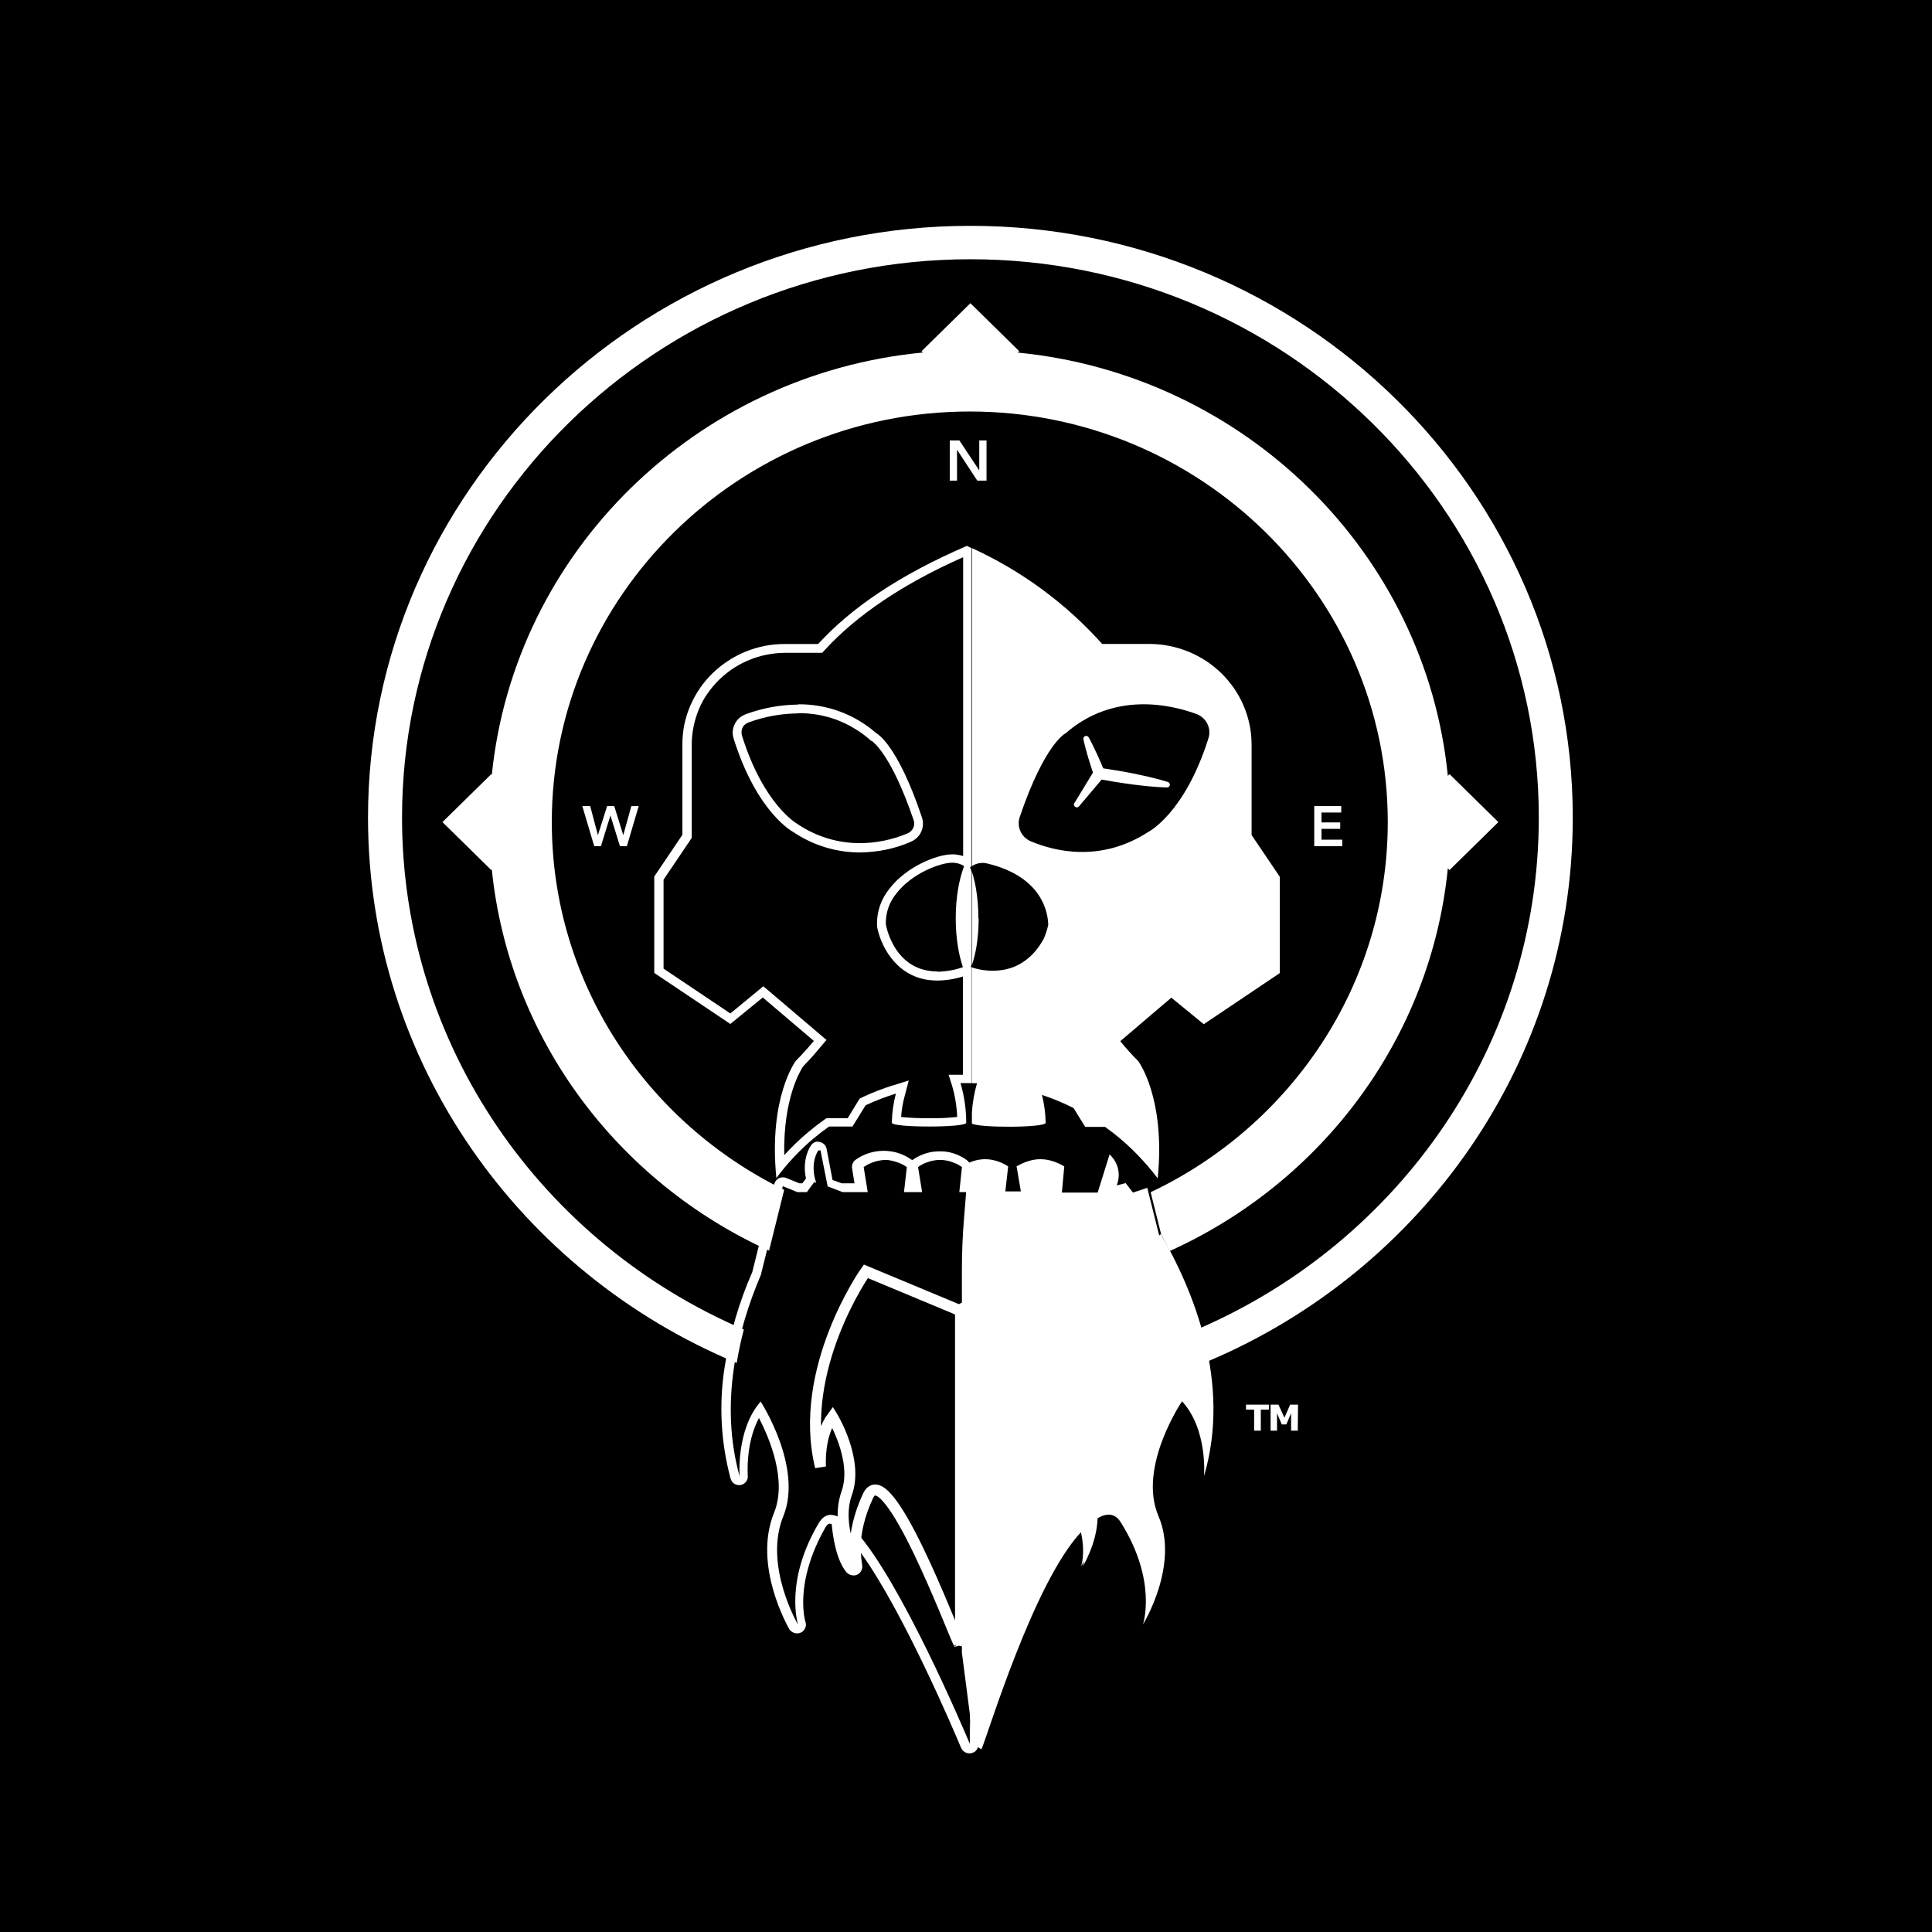
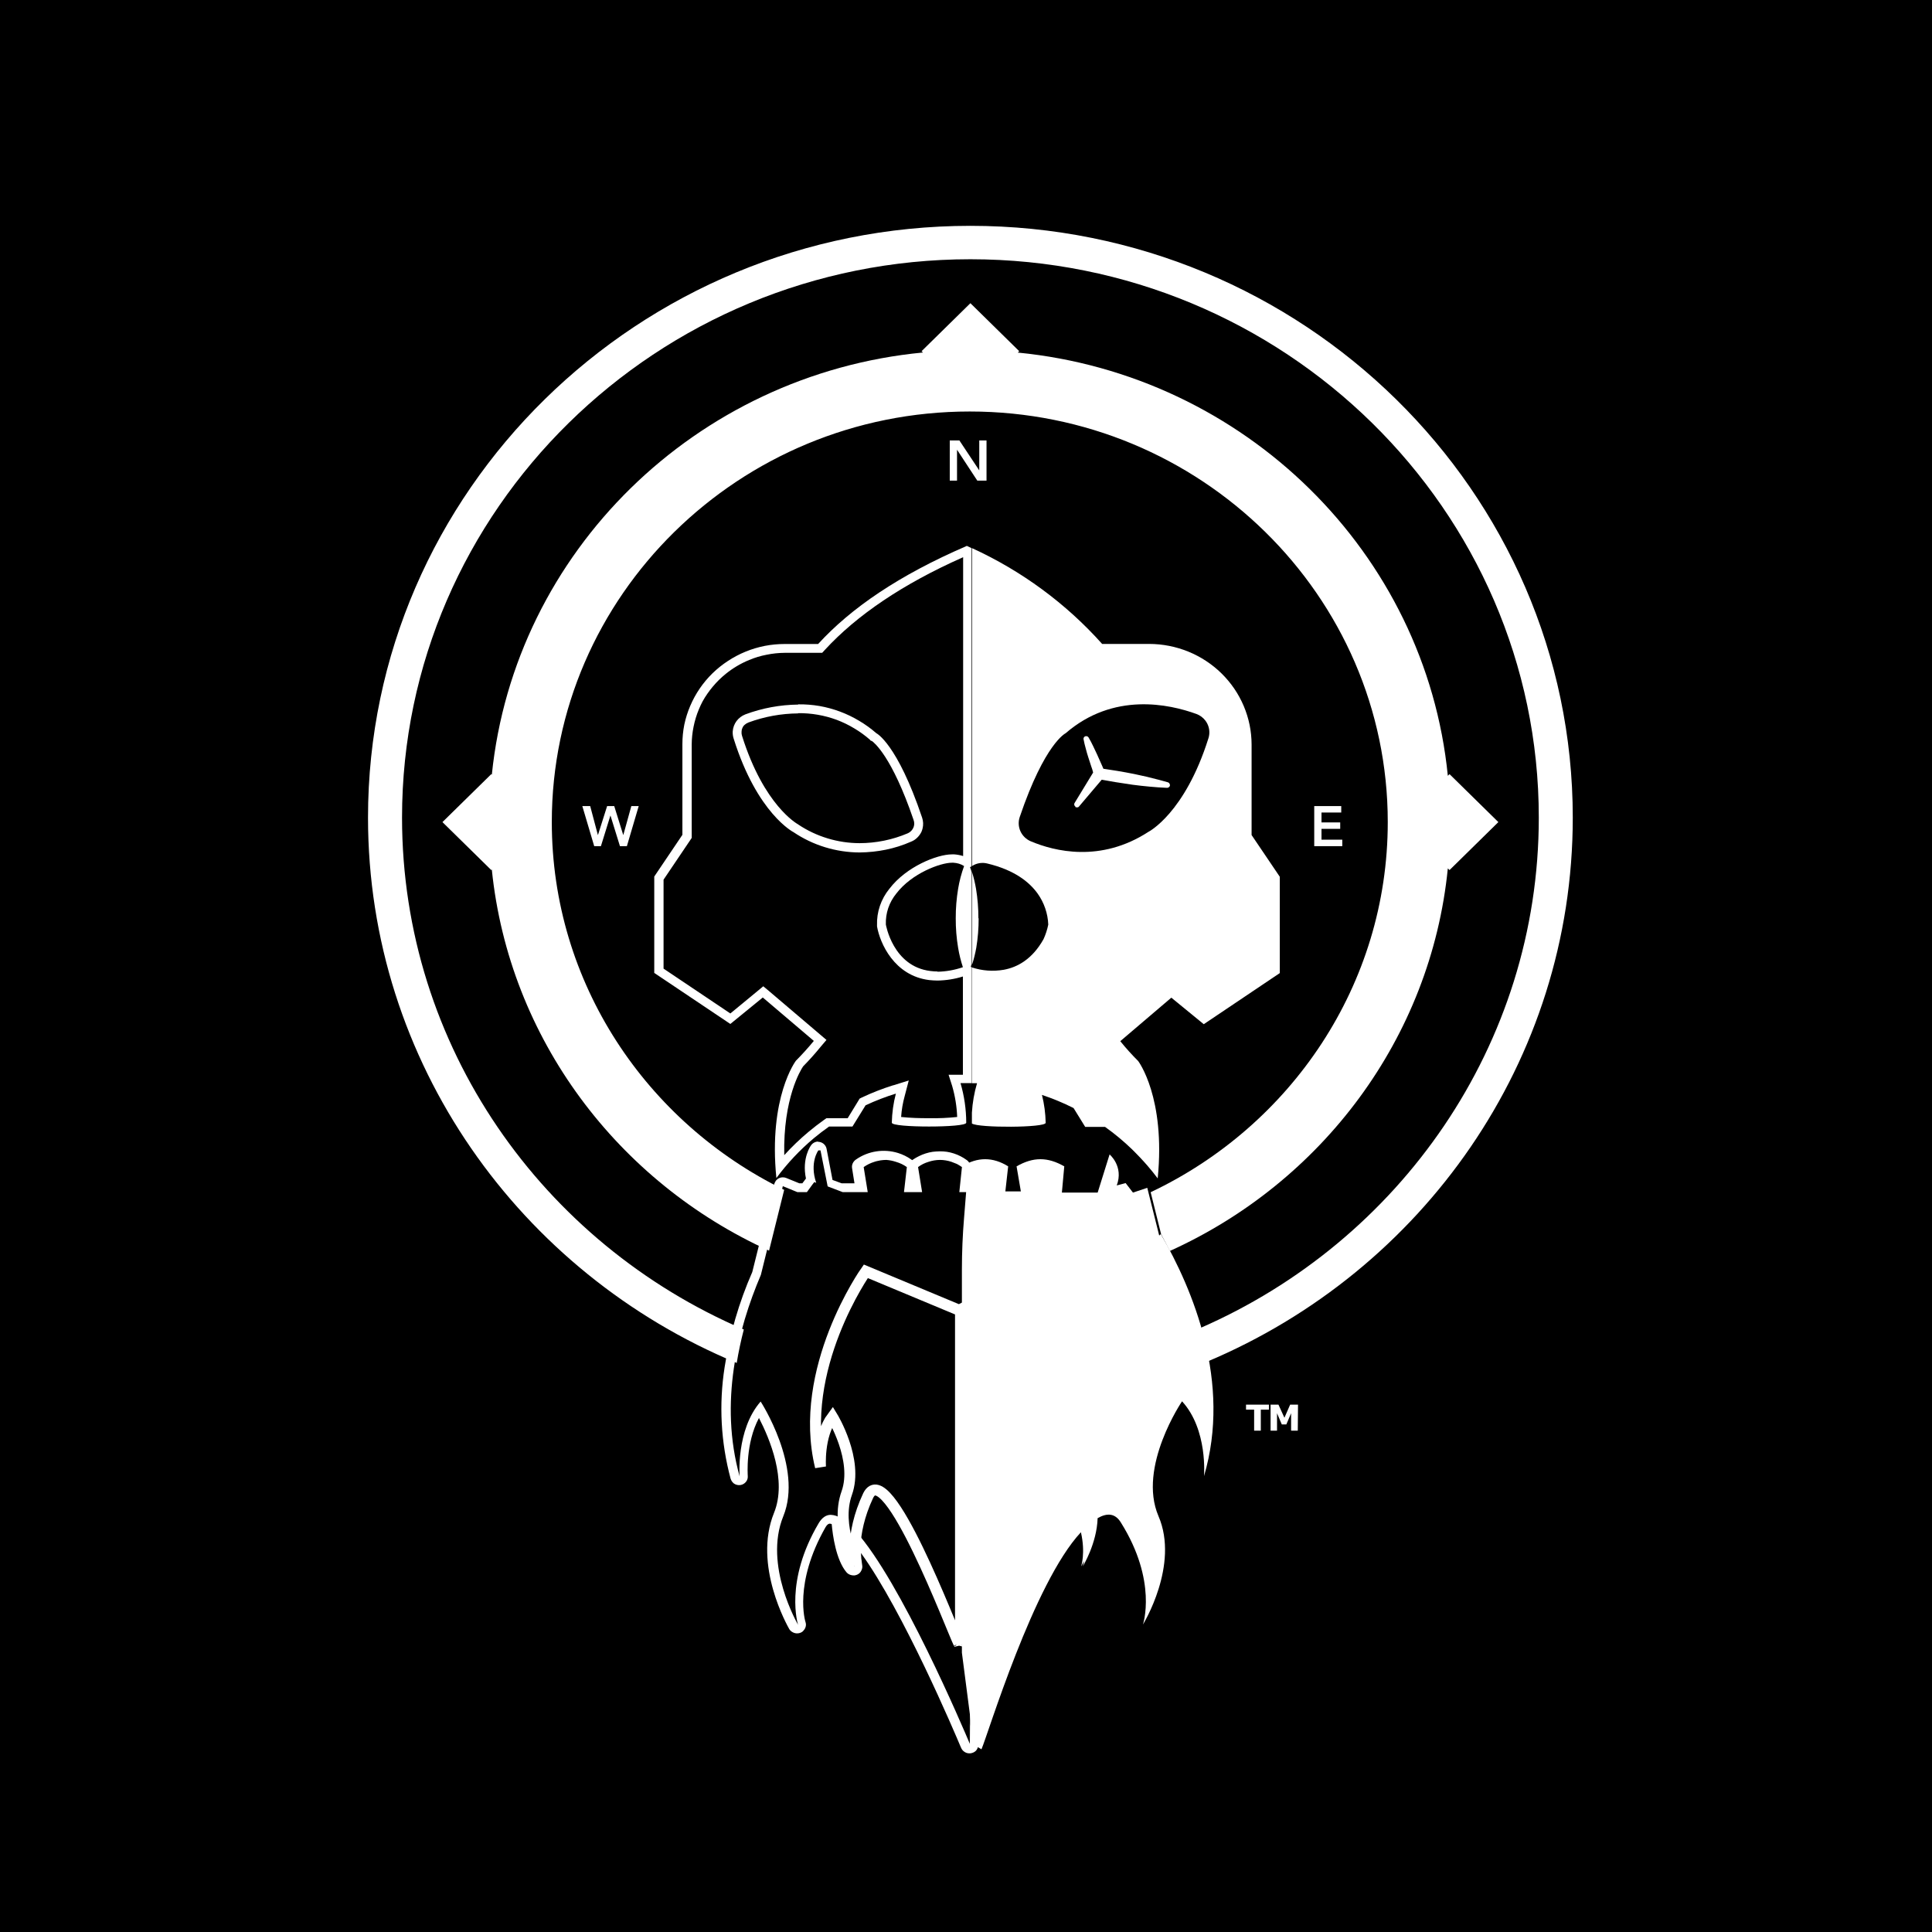
<svg xmlns="http://www.w3.org/2000/svg" version="1.2" baseProfile="tiny-ps" viewBox="0 0 810 810">
  <rect fill="#000000" width="810" height="810" />
  <path stroke="#ffffff" stroke-width="4.6" d="m 363,533 c 0,0 -29,41 -19,82 0,0 -1,-13 5,-21 0,0 11,18 6,32 -5,14 4,30 4,30 0,0 -3,-12 5,-29 8,-16 35,56 38,62 v 0.4 l 0.1,-0.2 0.1,0.2 v -0.4 c 0.1,-0.3 0.3,-0.8 0.5,-1 V 549 l -0.6,0.3 z m 0,0" />
  <path fill="#ffffff" d="m 486,518 -5,-20 -6,2 c -2,-2.7 -3.2,-4 -3,-4 l -3.8,1 c 3,-8 -3,-13 -3,-13 l -5,16 h -15 l 1,-11 c -7,-4 -13,-4 -20,0 l 1.8,10.5 h -6.5 l 1.18,-10.5 c -6.4,-4 -12.9,-4 -19.3,0 l 1.7,10.5 -0.9,11.2 a 273.5,268.7 0 0 0 -0.9,21.5 v 160.7 l 5,38.6 3.2,1.9 c 2.8,-6.4 21.8,-69.7 41.7,-91 2,8.7 0.1,14.3 0.1,14.3 0,0 0.5,-0.8 1.2,-2.2 -0.1,0.8 -0.3,1.5 -0.5,2.2 0,0 5.9,-9.6 6.2,-20.2 4,-2.3 7.4,-2.1 9.8,1.9 15.4,24.6 9.2,42.7 9.2,42.7 0,0 15.4,-24.9 6.5,-45.5 -8.8,-20.6 9.9,-48.1 9.9,-48.1 10.9,11.9 9.2,31.4 9.2,31.4 11.6,-39.3 -4.6,-78.2 -18.1,-101.5 z M 410.2,385 a 78.9,77.5 0 0 0 -1,-12.4 62.3,61.2 0 0 0 -1.6,-6.8 v 38.5 a 60.1,59 0 0 0 1.7,-6.9 76.8,75.5 0 0 0 1,-12.4 z m 0,0" />
  <path fill="#ffffff" d="m 344,482.3 3,15.1 6.3,2.4 h 10.5 l -1.7,-10.5 a 16.5,16.2 0 0 1 2.2,-1.3 16.7,16.4 0 0 1 2.3,-0.9 c 0.8,-0.3 1.6,-0.4 2.5,-0.6 a 16.2,16 0 0 1 2.5,-0.2 16.3,16 0 0 1 4,0.8 16.9,16.6 0 0 1 2.4,0.9 c 0.8,0.4 1.5,0.8 2.2,1.3 l -1.2,10.5 h 7.6 l -1.7,-10.5 a 14.9,14.6 0 0 1 2.1,-1.3 15.2,14.9 0 0 1 2.3,-0.9 15.2,14.9 0 0 1 4.8,-0.8 15.2,14.9 0 0 1 4.8,0.8 c 0.8,0.3 1.5,0.6 2.3,0.9 0.7,0.4 1.4,0.8 2.1,1.3 l -1.1,10.5 h 4.5 v 231.6 c 0,-8.9 -0.1,-8.9 -0.1,-8.9 v 8.6 c -2.7,-6.4 -29,-68.3 -47.9,-89.2 l -0.3,-0.3 a 39.8,39.1 0 0 0 -0.2,15.2 c -4.8,-5.7 -5.5,-20.2 -5.5,-20.2 a 8.3,8.2 0 0 0 -4.4,-1.5 c -1.9,0 -3.6,1.1 -5,3.4 -14.6,24.6 -8.7,42.7 -8.7,42.7 0,0 -14.6,-24.9 -6.2,-45.5 8.4,-20.6 -9.5,-48.1 -9.5,-48.1 -10.4,11.9 -8.8,31.4 -8.8,31.4 -8.6,-30.9 -0.9,-61.5 8.9,-84.5 l 9.2,-37.2 6.1,2.5 h 4 c 1.9,-2.7 3.1,-4.2 3.1,-4.2 l 0.8,0.3 c -2.9,-8.5 0.9,-13.6 0.9,-13.6 m 0,-3.7 a 3.7,3.6 0 0 0 -1.7,0.4 3.7,3.7 0 0 0 -1.3,1.1 c -0.2,0.2 -4,5.5 -2.2,14 -0.4,0.5 -0.8,1.1 -1.5,2 h -1.3 l -5.4,-2.2 a 3.7,3.7 0 0 0 -1.6,-0.3 3.7,3.7 0 0 0 -2.2,0.8 3.7,3.6 0 0 0 -0.6,0.6 3.9,3.9 0 0 0 -0.4,0.7 3.9,3.9 0 0 0 -0.3,0.7 l -9.2,36.9 a 164.6,161.7 0 0 0 -11.6,39.9 116.9,114.9 0 0 0 -1.2,23.5 116.6,114.6 0 0 0 3.7,23.2 c 0.1,0.4 0.3,0.7 0.5,1.1 0.2,0.3 0.5,0.6 0.8,0.9 a 3.7,3.6 0 0 0 2.9,0.7 3.7,3.7 0 0 0 2.3,-1.4 3.6,3.5 0 0 0 0.6,-1.2 3.6,3.6 0 0 0 0.1,-1.3 c 0,-0.2 -1,-13.6 4.7,-24.2 4.4,8.5 11.9,26.1 6.3,39.8 -8.9,22 5.8,47.6 6.4,48.7 a 3.7,3.6 0 0 0 1.4,1.3 3.7,3.6 0 0 0 1.9,0.5 3.6,3.6 0 0 0 1.5,-0.3 c 0.4,-0.2 0.8,-0.4 1.1,-0.8 a 3.7,3.7 0 0 0 1.1,-2.4 3.7,3.7 0 0 0 -0.2,-1.3 c -0.05,-0.1 -5.1,-16 8.4,-39.7 0.9,-1.5 1.6,-1.5 1.8,-1.5 0.3,0.01 0.6,0.1 0.8,0.2 0.4,4.6 1.8,15 6.2,20.2 a 3.7,3.6 0 0 0 2.1,1.2 c 0.4,0.1 0.8,0.1 1.2,0.1 a 3.7,3.6 0 0 0 2.2,-1 c 0.3,-0.3 0.5,-0.6 0.7,-1 a 3.7,3.6 0 0 0 0.4,-1.2 3.7,3.6 0 0 0 -0.04,-1.2 35.6,34.9 0 0 1 -0.5,-5 c 17.8,24.6 39.3,75.3 41.9,81.5 l 0.06,0.1 a 3.7,3.6 0 0 0 1.2,1.6 3.6,3.6 0 0 0 2.3,0.8 3.4,3.3 0 0 0 0.9,-0.1 c 2.9,-0.7 2.9,-3.4 2.9,-4.4 V 499.9 c 0,-0.2 -0.03,-0.5 -0.1,-0.7 a 3.6,3.5 0 0 0 -0.6,-1.3 3.6,3.6 0 0 0 -0.5,-0.6 3.8,3.8 0 0 0 -0.6,-0.5 3.7,3.7 0 0 0 -0.6,-0.3 3.7,3.6 0 0 0 -1.4,-0.3 h -0.3 l 0.7,-6.5 a 3.6,3.6 0 0 0 -0.3,-1.9 3.6,3.6 0 0 0 -1.3,-1.5 19,18.6 0 0 0 -5.3,-2.7 19.2,18.8 0 0 0 -2.9,-0.7 19.2,18.9 0 0 0 -3,-0.2 c -1,0 -2,0.1 -3,0.2 a 19.1,18.8 0 0 0 -5.7,1.8 19.2,18.9 0 0 0 -2.6,1.5 3.2,3.2 0 0 0 -0.3,0.2 3.7,3.7 0 0 0 -0.4,-0.3 20,19.7 0 0 0 -5.5,-2.7 20.1,19.8 0 0 0 -17.6,2.7 3.6,3.6 0 0 0 -0.8,0.7 3.8,3.7 0 0 0 -0.9,1.9 3.8,3.7 0 0 0 0.02,1.1 l 1,6.3 h -5.4 l -3.8,-1.4 -2.5,-13.1 a 3.7,3.6 0 0 0 -1.3,-2.1 3.7,3.6 0 0 0 -1.1,-0.6 3.7,3.6 0 0 0 -1.3,-0.2 z m 0,0" />
  <path fill="#ffffff" d="m 403.8,233.6 v 125.3 a 16.8,16.5 0 0 0 -3.7,-0.7 h -1 c -6.2,0 -19.1,5.1 -26.2,14.4 a 23.7,23.3 0 0 0 -4,7.2 23.7,23.2 0 0 0 -1.2,8.1 v 0.5 c 1.2,7 7.2,20.7 21.9,22.5 1.1,0.1 2.3,0.2 3.4,0.2 a 36.9,36.3 0 0 0 10.7,-1.7 v 41.2 h -6 l 1.5,4.7 a 55.6,54.7 0 0 1 2.1,13 c -3.9,0.4 -7.8,0.6 -11.8,0.5 -3.9,0.04 -7.8,-0.1 -11.7,-0.5 0.2,-3 0.7,-5.9 1.5,-8.8 l 1.7,-6.5 -6.4,2 h -0.1 a 100.8,99 0 0 0 -13.1,5.1 l -1,0.5 -0.6,1 -4.4,7.2 h -8.9 l -1,0.7 a 106.9,105 0 0 0 -6.6,5.1 103.5,101.7 0 0 0 -10.1,9.7 c -0.5,-23.9 6.9,-35.7 7.9,-37.2 a 119.9,117.8 0 0 0 7.5,-8.4 l 2.3,-2.7 -2.7,-2.3 -21.4,-18.2 -2.4,-2 -2.4,2 -11.4,9.4 -28,-18.8 v -37.3 l 11.2,-16.6 0.6,-0.9 v -39.2 a 39.5,38.8 0 0 1 0.8,-7.5 39.4,38.7 0 0 1 2.2,-7.2 38.8,38.1 0 0 1 1.6,-3.4 38.2,37.6 0 0 1 2,-3.2 39.7,39 0 0 1 2.3,-3 39.5,38.8 0 0 1 5.4,-5.3 39.1,38.4 0 0 1 9.8,-5.8 39.4,38.7 0 0 1 3.6,-1.3 38.4,37.7 0 0 1 3.7,-0.9 39,38.3 0 0 1 7.6,-0.8 h 15.7 l 1.1,-1.2 c 13.4,-14.6 32.8,-27.7 57.8,-38.8 m 1.7,-4.8 c -28.3,12.2 -48.5,26 -62.3,41.1 h -14 a 43.2,42.5 0 0 0 -8.4,0.8 43.1,42.3 0 0 0 -8,2.4 42.9,42.1 0 0 0 -7.4,3.9 43.4,42.6 0 0 0 -6.5,5.2 43.1,42.3 0 0 0 -9.3,13.6 43.5,42.7 0 0 0 -2.5,7.9 43.2,42.5 0 0 0 -0.8,8.2 v 38 l -11.8,17.5 v 40.4 l 31.9,21.4 13.6,-11.1 21.4,18.2 a 118.8,116.7 0 0 1 -7.5,8.3 c 0,0 -11.6,15.2 -8.2,49.2 a 98.8,97 0 0 1 15.7,-16.7 106.7,104.8 0 0 1 6.4,-4.9 h 9.8 l 5.5,-8.9 a 97,95.3 0 0 1 12.7,-4.9 54.1,53.2 0 0 0 -1.7,12.2 c 0,1.1 7.8,1.6 15.6,1.6 7.8,0 15.6,-0.5 15.6,-1.6 a 61.9,60.8 0 0 0 -2.4,-16.6 h 4.7 v -48.6 l -0.4,-0.1 c 0.1,-0.4 0.2,-0.8 0.4,-1.3 V 365.8 c -0.2,-0.7 -0.4,-1.5 -0.7,-2.2 l 0.1,-0.1 c 0.2,-0.1 0.4,-0.2 0.5,-0.3 V 229.8 c -0.7,-0.3 -1.3,-0.7 -2.1,-1 z M 393.1,407.3 a 23.1,22.7 0 0 1 -3,-0.2 c -15.8,-1.9 -18.7,-19.5 -18.7,-19.5 a 20.2,19.8 0 0 1 1,-6.9 20.4,20 0 0 1 3.4,-6.1 c 6.5,-8.5 18.5,-12.9 23.3,-12.9 h 0.6 c 1.6,0.1 3.1,0.5 4.5,1.4 a 54.9,53.9 0 0 0 -2.5,9.5 76.9,75.5 0 0 0 -1,12.4 75.8,74.5 0 0 0 1,12.4 56.2,55.3 0 0 0 2,8.1 34,33.4 0 0 1 -10.7,1.9 z m 0,0" />
  <path fill="#ffffff" d="m 524.736,350.093 v -37.998 a 43.247,42.482 0 0 0 -0.843,-8.211 43.165,42.402 0 0 0 -2.454,-7.892 42.872,42.114 0 0 0 -1.805,-3.733 42.699,41.944 0 0 0 -4.673,-6.859 42.976,42.216 0 0 0 -12.923,-10.423 42.872,42.114 0 0 0 -3.799,-1.773 43.513,42.744 0 0 0 -3.959,-1.395 42.421,41.671 0 0 0 -4.08,-1.012 43.247,42.482 0 0 0 -8.359,-0.828 H 462.077 A 165.403,162.477 0 0 0 436.924,247.108 165.529,162.601 0 0 0 407.528,229.808 v 133.289 a 7.843,7.704 0 0 1 3.031,-1.198 7.886,7.747 0 0 1 3.267,0.104 c 11.315,2.691 17.673,7.679 21.233,12.667 a 24.629,24.193 0 0 1 3.163,6.178 24.587,24.152 0 0 1 1.269,6.798 29.202,28.685 0 0 1 -1.984,6.099 c -4.699,8.388 -10.908,11.771 -16.65,12.833 -4.539,0.771 -8.999,0.445 -13.372,-0.974 v 48.533 h 2.144 a 57.439,56.423 0 0 0 -2.154,12.345 v 4.55 c 2.631,1.901 30.927,1.803 30.927,-0.292 a 53.793,52.841 0 0 0 -1.558,-11.693 98.894,97.145 0 0 1 13.25,5.506 l 4.882,7.902 h 8.321 a 99.413,97.655 0 0 1 11.374,9.46 c 0.487,0.476 0.992,0.975 1.438,1.45 a 96.76,95.048 0 0 1 3.54,3.743 c 0.456,0.506 0.923,1.022 1.379,1.548 1.497,1.753 2.977,3.536 4.345,5.396 3.372,-33.989 -8.182,-49.199 -8.182,-49.199 a 105.834,103.962 0 0 1 -7.509,-8.337 l 21.403,-18.239 13.596,11.124 31.878,-21.431 v -40.384 z m -18.107,-40.53 c -9.919,31.497 -25.134,39.185 -25.134,39.185 -20.075,13.044 -39.445,8.143 -49.331,3.973 a 8.219,8.074 0 0 1 -1.369,-0.737 8.323,8.176 0 0 1 -1.21,-0.974 8.51,8.36 0 0 1 -1.003,-1.175 8.257,8.111 0 0 1 -0.765,-1.341 8.275,8.128 0 0 1 -0.497,-1.454 8.071,7.929 0 0 1 -0.214,-1.521 c -0.025,-0.513 0,-1.022 0.072,-1.532 a 8.779,8.624 0 0 1 0.363,-1.494 c 10.502,-30.923 19.221,-35.072 19.221,-35.072 20.033,-17.35 43.42,-12.246 54.867,-8.076 a 8.354,8.207 0 0 1 3.751,2.795 c 0.319,0.418 0.591,0.867 0.82,1.335 0.232,0.472 0.415,0.961 0.55,1.467 a 7.965,7.824 0 0 1 0.259,1.539 8.128,7.984 0 0 1 -0.042,1.559 c -0.062,0.519 -0.177,1.028 -0.339,1.525 z M 398.193,184.664 h 4.037 l 8.28,12.48 h 0.051 v -12.479 h 3.043 v 16.844 h -3.865 l -8.453,-12.888 h -0.049 v 12.888 h -3.045 z M 244.14,337.952 h 3.301 l 3.215,12.1 h 0.048 l 3.837,-12.1 h 2.977 l 3.768,12.1 h 0.049 l 3.354,-12.1 h 3.093 l -4.957,16.806 h -2.907 l -3.965,-12.793 h -0.053 l -3.965,12.793 h -2.807 z m 306.859,0 h 11.325 v 2.71 h -8.28 v 4.129 h 7.845 v 2.699 h -7.845 v 4.558 h 8.719 v 2.71 h -11.764 z m 0,0" />
  <path fill="#ffffff" d="m 231.346,344.666 c 0,-94.912 78.621,-172.142 175.239,-172.142 96.622,0 175.242,77.23 175.242,172.142 0,68.255 -40.666,127.354 -99.408,155.177 l 4.394,17.655 a 206.78,203.123 0 0 1 3.64,6.985 c 63.583,-28.739 109.444,-89.068 116.556,-160.409 l 0.712,0.709 20.473,-20.117 -20.473,-20.111 -0.712,0.702 C 597.694,231.731 521.861,157.14 426.718,147.819 l 0.595,-0.584 -20.469,-20.117 -20.473,20.117 0.578,0.554 c -95.211,9.1 -171.205,83.553 -180.745,176.992 l -0.228,-0.224 -20.48,20.11 20.479,20.118 0.219,-0.224 c 7.26,71.023 52.934,131.046 116.24,159.779 l 6.337,-25.487 c -57.685,-28.213 -97.423,-86.708 -97.423,-154.185 z m 0,0" />
  <path fill="#ffffff" d="m 659.393,342.775 c 0,-136.795 -113.292,-248.092 -252.539,-248.092 -139.251,0 -252.563,111.338 -252.563,248.092 0,102.675 63.842,190.952 154.583,228.646 a 159.021,156.208 0 0 1 2.976,-14.018 C 227.606,521.324 168.555,438.739 168.555,342.775 c 0,-129.069 106.906,-234.084 238.299,-234.084 131.393,0 238.295,105.056 238.295,234.084 0,95.476 -58.514,177.722 -142.141,214.102 a 150.44,147.779 0 0 1 3.074,14.008 C 596.135,532.98 659.392,445.073 659.392,342.775 Z m 0,0" />
-   <path fill="#ffffff" d="m 334.6,295.3 v 3.7 a 44.5,43.7 0 0 1 16.2,2.8 44.4,43.6 0 0 1 7.4,3.6 44.2,43.4 0 0 1 6.6,4.8 l 0.2,0.3 0.6,0.2 c 0.8,0.6 8.3,6.3 17.4,33 a 4.6,4.5 0 0 1 0.3,1.7 4.5,4.4 0 0 1 -0.1,0.8 4.7,4.6 0 0 1 -2.7,3.2 51.2,50.3 0 0 1 -20.1,4.1 45.8,45 0 0 1 -13.4,-2 45.8,45 0 0 1 -12.3,-5.8 l -0.1,-0.1 -0.2,-0.1 c -0.1,-0.1 -14.1,-7.7 -23.3,-37 a 4.6,4.5 0 0 1 -0.2,-1.7 4.9,4.8 0 0 1 0.1,-0.9 c 0.1,-0.3 0.2,-0.6 0.3,-0.8 0.1,-0.3 0.3,-0.5 0.4,-0.7 0.2,-0.2 0.4,-0.5 0.6,-0.6 a 4.7,4.6 0 0 1 1.5,-0.9 60.6,59.6 0 0 1 20.8,-3.8 v -3.7 m 0,0 a 64.2,63 0 0 0 -22.1,4.1 8.5,8.3 0 0 0 -3.7,2.8 8.4,8.3 0 0 0 -1.6,4.3 8.4,8.3 0 0 0 0.4,3.1 c 9.9,31.5 25.1,39.2 25.1,39.2 a 49.3,48.5 0 0 0 13.2,6.3 49.3,48.4 0 0 0 14.5,2.2 c 7.5,-0.1 14.7,-1.5 21.5,-4.5 a 8.4,8.2 0 0 0 1.372,-0.737 8.484,8.334 0 0 0 2.21,-2.15 8.668,8.514 0 0 0 0.764,-1.341 c 0.211,-0.469 0.377,-0.955 0.494,-1.454 a 8.393,8.244 0 0 0 -0.227,-4.547 C 376.117,311.58 367.409,307.429 367.409,307.429 a 47.999,47.15 0 0 0 -7.174,-5.236 48.198,47.345 0 0 0 -16.649,-6.181 48.074,47.223 0 0 0 -8.906,-0.733 z m 116.161,42.877 c 0.204,0.146 0.432,0.217 0.684,0.214 0.373,0 0.678,-0.139 0.92,-0.417 l 9.514,-11.234 c 1.883,0.349 3.775,0.675 5.673,0.974 2.378,0.391 4.77,0.744 7.169,1.063 2.399,0.313 4.799,0.584 7.218,0.808 1.211,0.105 2.42,0.214 3.63,0.292 l 1.835,0.098 c 0.615,0 1.23,0.058 1.857,0.068 0.294,0.003 0.553,-0.088 0.781,-0.271 0.227,-0.183 0.366,-0.417 0.418,-0.703 a 1.204,1.182 0 0 0 -0.159,-0.802 1.181,1.16 0 0 0 -0.646,-0.513 57.906,56.882 0 0 0 -1.774,-0.536 l -1.766,-0.499 a 170.241,167.23 0 0 0 -10.62,-2.462 222.721,218.782 0 0 0 -7.122,-1.308 244.067,239.75 0 0 0 -5.832,-0.916 c -0.327,-0.778 -0.653,-1.559 -0.991,-2.326 a 125.54,123.32 0 0 0 -1.597,-3.586 c -0.558,-1.188 -1.1,-2.378 -1.688,-3.556 a 72.638,71.353 0 0 0 -0.891,-1.773 l -0.457,-0.875 c -0.159,-0.303 -0.325,-0.594 -0.484,-0.887 a 1.189,1.168 0 0 0 -0.628,-0.529 1.164,1.143 0 0 0 -0.83,-0.006 1.138,1.118 0 0 0 -0.629,0.53 c -0.142,0.251 -0.183,0.519 -0.124,0.805 l 0.445,1.949 c 0.159,0.642 0.319,1.283 0.487,1.946 0.336,1.267 0.692,2.533 1.069,3.79 0.377,1.256 0.753,2.495 1.161,3.742 0.277,0.849 0.558,1.705 0.843,2.554 l -7.806,12.829 a 1.151,1.13 0 0 0 -0.131,0.832 c 0.066,0.296 0.221,0.53 0.469,0.707 z m 0,0" />
+   <path fill="#ffffff" d="m 334.6,295.3 v 3.7 a 44.5,43.7 0 0 1 16.2,2.8 44.4,43.6 0 0 1 7.4,3.6 44.2,43.4 0 0 1 6.6,4.8 l 0.2,0.3 0.6,0.2 c 0.8,0.6 8.3,6.3 17.4,33 a 4.6,4.5 0 0 1 0.3,1.7 4.5,4.4 0 0 1 -0.1,0.8 4.7,4.6 0 0 1 -2.7,3.2 51.2,50.3 0 0 1 -20.1,4.1 45.8,45 0 0 1 -13.4,-2 45.8,45 0 0 1 -12.3,-5.8 l -0.1,-0.1 -0.2,-0.1 c -0.1,-0.1 -14.1,-7.7 -23.3,-37 a 4.6,4.5 0 0 1 -0.2,-1.7 4.9,4.8 0 0 1 0.1,-0.9 c 0.1,-0.3 0.2,-0.6 0.3,-0.8 0.1,-0.3 0.3,-0.5 0.4,-0.7 0.2,-0.2 0.4,-0.5 0.6,-0.6 a 4.7,4.6 0 0 1 1.5,-0.9 60.6,59.6 0 0 1 20.8,-3.8 v -3.7 m 0,0 a 64.2,63 0 0 0 -22.1,4.1 8.5,8.3 0 0 0 -3.7,2.8 8.4,8.3 0 0 0 -1.6,4.3 8.4,8.3 0 0 0 0.4,3.1 c 9.9,31.5 25.1,39.2 25.1,39.2 a 49.3,48.5 0 0 0 13.2,6.3 49.3,48.4 0 0 0 14.5,2.2 c 7.5,-0.1 14.7,-1.5 21.5,-4.5 a 8.4,8.2 0 0 0 1.4,-0.7 8.5,8.3 0 0 0 2.2,-2.1 8.7,8.5 0 0 0 0.8,-1.3 c 0.2,-0.5 0.4,-1 0.5,-1.5 a 8.4,8.2 0 0 0 -0.2,-4.5 C 376.1,311.6 367.4,307.4 367.4,307.4 a 48,47.2 0 0 0 -7.2,-5.2 48.2,47.3 0 0 0 -16.6,-6.2 48.1,47.2 0 0 0 -8.9,-0.7 z m 116.2,42.9 c 0.2,0.1 0.4,0.2 0.7,0.2 0.4,0 0.7,-0.1 0.9,-0.4 l 9.5,-11.2 c 1.9,0.3 3.8,0.7 5.7,1 2.4,0.4 4.8,0.7 7.2,1.1 2.4,0.3 4.8,0.6 7.2,0.8 1.2,0.1 2.4,0.2 3.6,0.3 l 1.8,0.1 c 0.6,0 1.2,0.1 1.9,0.1 0.3,0.003 0.6,-0.1 0.8,-0.3 0.2,-0.2 0.4,-0.4 0.4,-0.7 a 1.2,1.2 0 0 0 -0.2,-0.8 1.2,1.2 0 0 0 -0.6,-0.5 57.9,56.9 0 0 0 -1.8,-0.5 l -1.8,-0.5 a 170.2,167.2 0 0 0 -10.6,-2.5 222.7,218.8 0 0 0 -7.1,-1.3 244.1,239.8 0 0 0 -5.8,-0.9 c -0.3,-0.8 -0.7,-1.6 -1,-2.3 a 125.5,123.3 0 0 0 -1.6,-3.6 c -0.6,-1.2 -1.1,-2.4 -1.7,-3.6 a 72.6,71.4 0 0 0 -0.9,-1.8 l -0.5,-0.9 c -0.2,-0.3 -0.3,-0.6 -0.5,-0.9 a 1.2,1.2 0 0 0 -0.6,-0.5 1.2,1.1 0 0 0 -0.8,-0.01 1.1,1.1 0 0 0 -0.6,0.5 c -0.1,0.3 -0.2,0.5 -0.1,0.8 l 0.4,1.9 c 0.2,0.6 0.3,1.3 0.5,1.9 0.3,1.3 0.7,2.5 1.1,3.8 0.4,1.3 0.8,2.5 1.2,3.7 0.3,0.8 0.6,1.7 0.8,2.6 l -7.8,12.8 a 1.2,1.1 0 0 0 -0.1,0.8 c 0.1,0.3 0.2,0.5 0.5,0.7 z m 0,0" />
  <path fill="#ffffff" d="m 532,591 h -3.4 v 8.8 h -2.8 v -8.8 h -3.4 v -2.1 h 9.6 z m 12.1,8.8 h -2.8 v -7.3 l -2,4.7 h -1.9 l -2,-4.7 v 7.3 h -2.7 v -10.9 h 3.3 l 2.5,5.5 2.4,-5.5 h 3.3 z" />
</svg>
